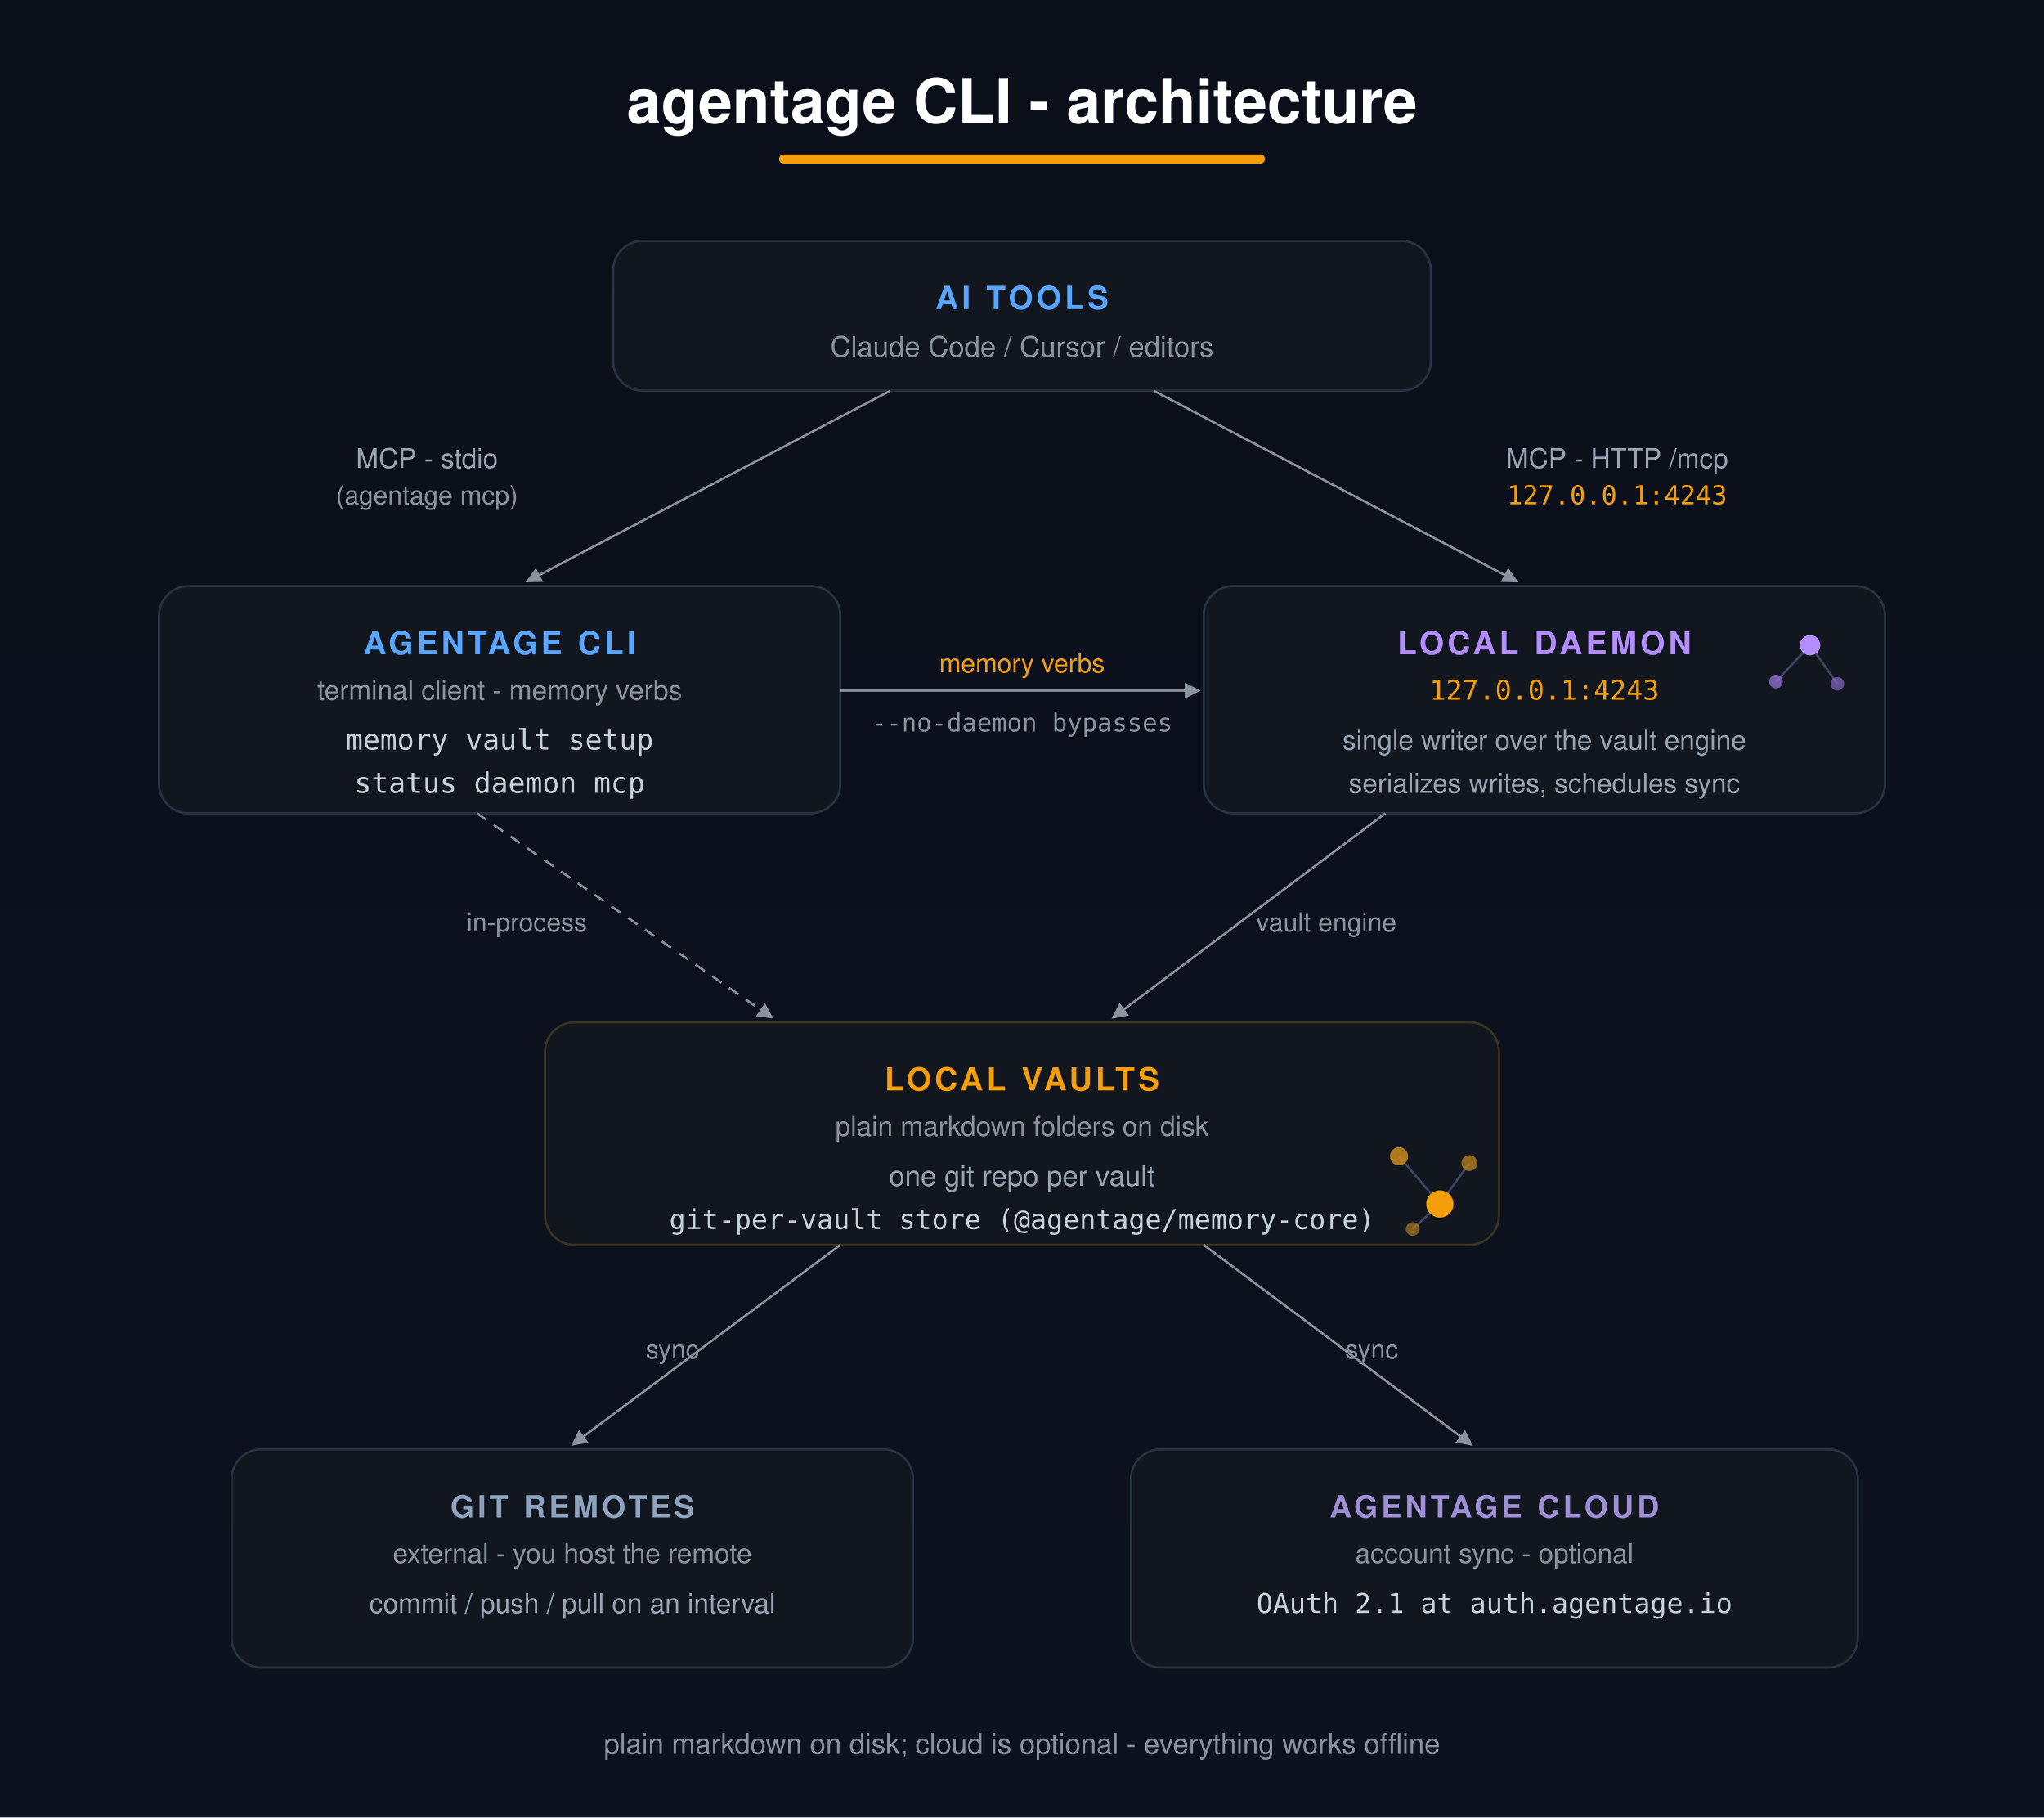
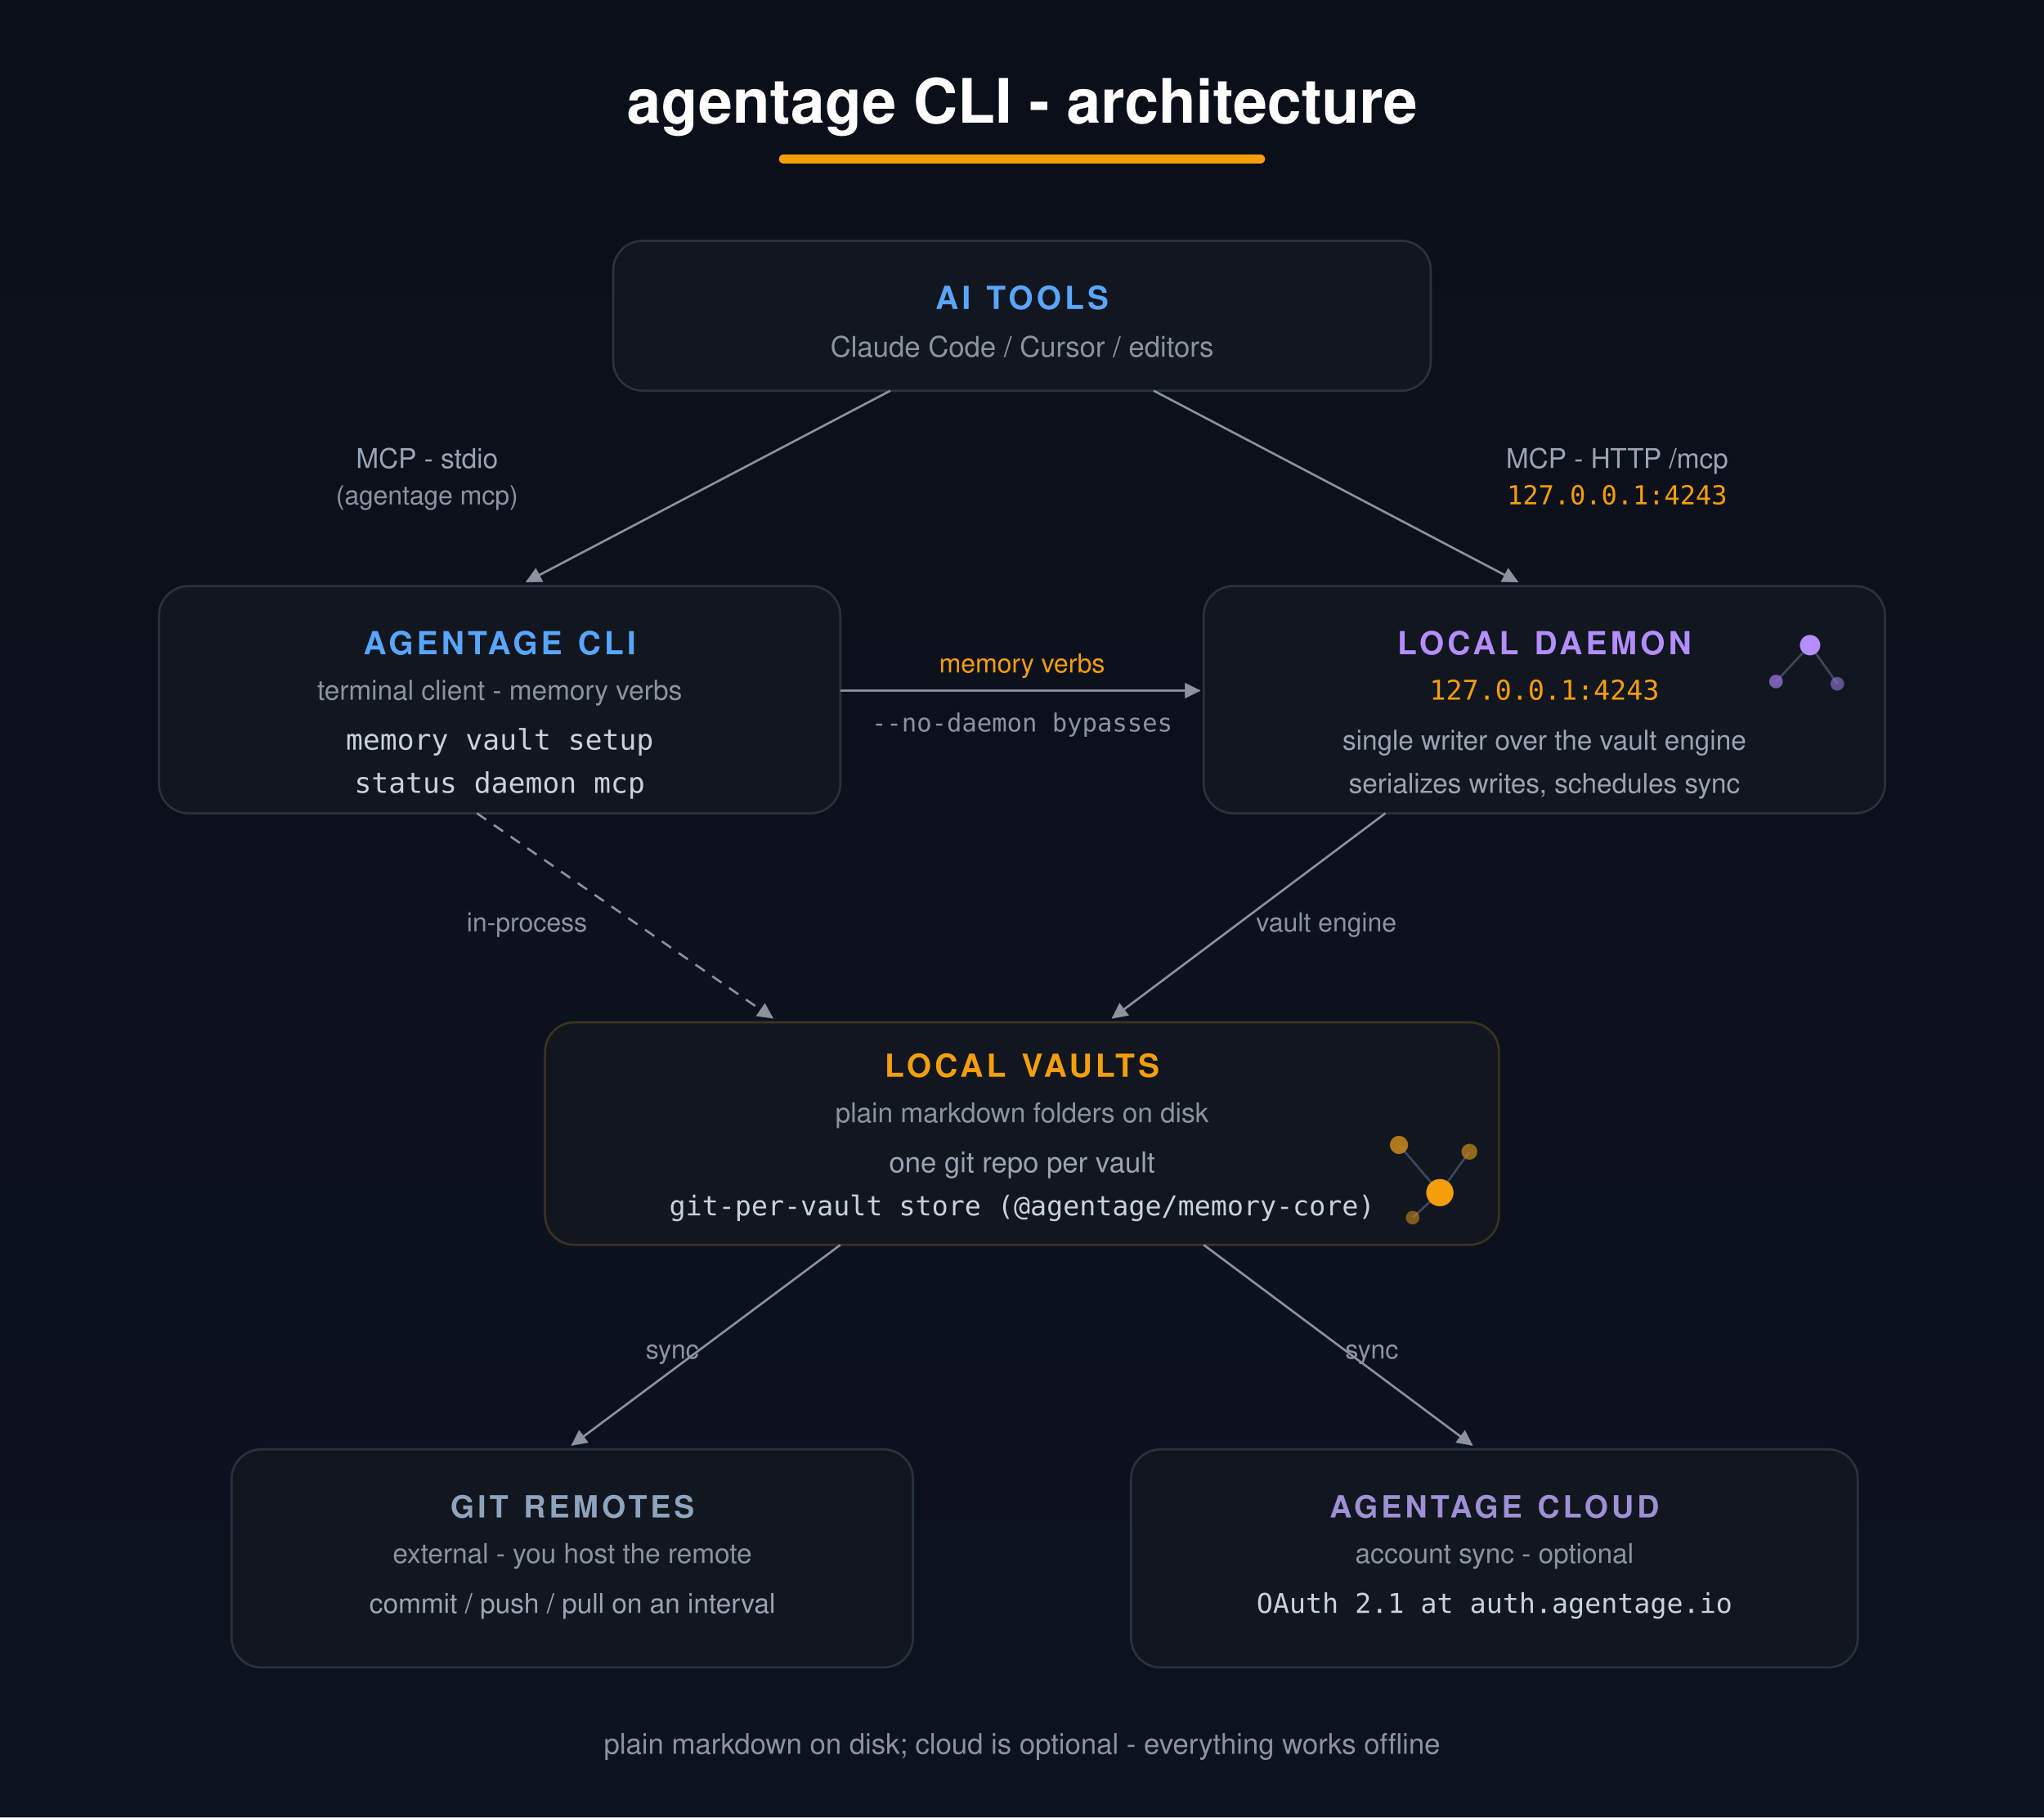
<svg xmlns="http://www.w3.org/2000/svg" viewBox="0 0 900 800" width="900" height="800" font-family="Segoe UI, Ubuntu, Helvetica, Arial, sans-serif">
  <defs>
    <linearGradient id="bg" x1="0" y1="0" x2="0" y2="1">
      <stop offset="0" stop-color="#0b0f19" />
      <stop offset="1" stop-color="#0d1220" />
    </linearGradient>
    <marker id="arrow" viewBox="0 0 10 10" refX="9" refY="5" markerWidth="7" markerHeight="7" orient="auto-start-reverse">
      <path d="M0,0 L10,5 L0,10 z" fill="#8b949e" />
    </marker>
  </defs>
  <rect x="0" y="0" width="900" height="800" fill="url(#bg)" />
  <text x="450" y="54" text-anchor="middle" font-size="27" font-weight="700" fill="#ffffff">agentage CLI - architecture</text>
  <rect x="343" y="68" width="214" height="4" rx="2" fill="#F59E0B" />
  <rect x="270" y="106" width="360" height="66" rx="13" fill="#11161f" stroke="#2a3140" stroke-width="1" />
  <text x="450" y="136" text-anchor="middle" font-size="14" font-weight="700" letter-spacing="1.5" fill="#58a6ff">AI TOOLS</text>
  <text x="450" y="157" text-anchor="middle" font-size="12.5" fill="#8b949e">Claude Code / Cursor / editors</text>
  <line x1="392" y1="172" x2="232" y2="256" stroke="#8b949e" stroke-width="1" marker-end="url(#arrow)" />
  <text x="188" y="206" text-anchor="middle" font-size="12" fill="#9aa4b2">MCP - stdio</text>
  <text x="188" y="222" text-anchor="middle" font-size="11.5" fill="#8b949e">(agentage mcp)</text>
  <line x1="508" y1="172" x2="668" y2="256" stroke="#8b949e" stroke-width="1" marker-end="url(#arrow)" />
  <text x="712" y="206" text-anchor="middle" font-size="12" fill="#9aa4b2">MCP - HTTP /mcp</text>
  <text x="712" y="222" text-anchor="middle" font-size="11.5" font-family="JetBrains Mono, Consolas, monospace" fill="#F59E0B">127.0.0.1:4243</text>
  <rect x="70" y="258" width="300" height="100" rx="13" fill="#11161f" stroke="#2a3140" stroke-width="1" />
  <text x="220" y="288" text-anchor="middle" font-size="14" font-weight="700" letter-spacing="1.5" fill="#58a6ff">AGENTAGE CLI</text>
  <text x="220" y="308" text-anchor="middle" font-size="12" fill="#8b949e">terminal client - memory verbs</text>
  <text x="220" y="330" text-anchor="middle" font-size="12.5" font-family="JetBrains Mono, Consolas, monospace" fill="#c9d1d9">memory   vault   setup</text>
  <text x="220" y="349" text-anchor="middle" font-size="12.5" font-family="JetBrains Mono, Consolas, monospace" fill="#c9d1d9">status   daemon   mcp</text>
  <rect x="530" y="258" width="300" height="100" rx="13" fill="#11161f" stroke="#2a3140" stroke-width="1" />
  <text x="680" y="288" text-anchor="middle" font-size="14" font-weight="700" letter-spacing="1.5" fill="#b48eff">LOCAL DAEMON</text>
  <text x="680" y="308" text-anchor="middle" font-size="12" font-family="JetBrains Mono, Consolas, monospace" fill="#F59E0B">127.0.0.1:4243</text>
  <text x="680" y="330" text-anchor="middle" font-size="12" fill="#9aa4b2">single writer over the vault engine</text>
  <text x="680" y="349" text-anchor="middle" font-size="12" fill="#9aa4b2">serializes writes, schedules sync</text>
  <g>
    <line x1="797" y1="284" x2="782" y2="300" stroke="#3d4660" stroke-width="1" />
    <line x1="797" y1="284" x2="809" y2="301" stroke="#3d4660" stroke-width="1" />
    <circle cx="797" cy="284" r="4.5" fill="#b48eff" />
    <circle cx="782" cy="300" r="3" fill="#8f6fd0" opacity="0.8" />
    <circle cx="809" cy="301" r="3" fill="#8f6fd0" opacity="0.65" />
  </g>
  <line x1="370" y1="304" x2="528" y2="304" stroke="#8b949e" stroke-width="1" marker-end="url(#arrow)" />
  <text x="450" y="296" text-anchor="middle" font-size="11.5" fill="#F59E0B">memory verbs</text>
  <text x="450" y="322" text-anchor="middle" font-size="11" font-family="JetBrains Mono, Consolas, monospace" fill="#8b949e">--no-daemon bypasses</text>
  <line x1="610" y1="358" x2="490" y2="448" stroke="#8b949e" stroke-width="1" marker-end="url(#arrow)" />
  <text x="584" y="410" text-anchor="middle" font-size="11.5" fill="#8b949e">vault engine</text>
  <line x1="210" y1="358" x2="340" y2="448" stroke="#8b949e" stroke-width="1" stroke-dasharray="5 4" marker-end="url(#arrow)" />
  <text x="232" y="410" text-anchor="middle" font-size="11.5" fill="#8b949e">in-process</text>
  <rect x="240" y="450" width="420" height="98" rx="13" fill="#11161f" stroke="#3a3320" stroke-width="1" />
-   <text x="450" y="480" text-anchor="middle" font-size="14" font-weight="700" letter-spacing="1.5" fill="#F59E0B">LOCAL VAULTS</text>
-   <text x="450" y="500" text-anchor="middle" font-size="12" fill="#8b949e">plain markdown folders on disk</text>
-   <text x="450" y="522" text-anchor="middle" font-size="12.5" fill="#9aa4b2">one git repo per vault</text>
-   <text x="450" y="541" text-anchor="middle" font-size="12" font-family="JetBrains Mono, Consolas, monospace" fill="#c9d1d9">git-per-vault store (@agentage/memory-core)</text>
+   <text x="450" y="474" text-anchor="middle" font-size="14" font-weight="700" letter-spacing="1.5" fill="#F59E0B">LOCAL VAULTS</text>
+   <text x="450" y="494" text-anchor="middle" font-size="12" fill="#8b949e">plain markdown folders on disk</text>
+   <text x="450" y="516" text-anchor="middle" font-size="12.5" fill="#9aa4b2">one git repo per vault</text>
+   <text x="450" y="535" text-anchor="middle" font-size="12" font-family="JetBrains Mono, Consolas, monospace" fill="#c9d1d9">git-per-vault store (@agentage/memory-core)</text>
  <g>
-     <line x1="634" y1="530" x2="616" y2="509" stroke="#3d4660" stroke-width="1" />
-     <line x1="634" y1="530" x2="647" y2="512" stroke="#3d4660" stroke-width="1" />
-     <line x1="634" y1="530" x2="622" y2="541" stroke="#3d4660" stroke-width="1" />
-     <circle cx="634" cy="530" r="6" fill="#F59E0B" />
-     <circle cx="616" cy="509" r="4" fill="#c98a1b" opacity="0.85" />
-     <circle cx="647" cy="512" r="3.5" fill="#c98a1b" opacity="0.7" />
-     <circle cx="622" cy="541" r="3" fill="#c98a1b" opacity="0.6" />
+     <line x1="634" y1="525" x2="616" y2="504" stroke="#3d4660" stroke-width="1" />
+     <line x1="634" y1="525" x2="647" y2="507" stroke="#3d4660" stroke-width="1" />
+     <line x1="634" y1="525" x2="622" y2="536" stroke="#3d4660" stroke-width="1" />
+     <circle cx="634" cy="525" r="6" fill="#F59E0B" />
+     <circle cx="616" cy="504" r="4" fill="#c98a1b" opacity="0.85" />
+     <circle cx="647" cy="507" r="3.5" fill="#c98a1b" opacity="0.7" />
+     <circle cx="622" cy="536" r="3" fill="#c98a1b" opacity="0.6" />
  </g>
  <line x1="370" y1="548" x2="252" y2="636" stroke="#8b949e" stroke-width="1" marker-end="url(#arrow)" />
  <text x="296" y="598" text-anchor="middle" font-size="11.5" fill="#8b949e">sync</text>
  <line x1="530" y1="548" x2="648" y2="636" stroke="#8b949e" stroke-width="1" marker-end="url(#arrow)" />
  <text x="604" y="598" text-anchor="middle" font-size="11.5" fill="#8b949e">sync</text>
  <rect x="102" y="638" width="300" height="96" rx="13" fill="#11161f" stroke="#2a3140" stroke-width="1" />
  <text x="252" y="668" text-anchor="middle" font-size="13.5" font-weight="700" letter-spacing="1.5" fill="#8ea3bd">GIT REMOTES</text>
  <text x="252" y="688" text-anchor="middle" font-size="12" fill="#8b949e">external - you host the remote</text>
  <text x="252" y="710" text-anchor="middle" font-size="12" fill="#9aa4b2">commit / push / pull on an interval</text>
  <rect x="498" y="638" width="320" height="96" rx="13" fill="#11161f" stroke="#2a3140" stroke-width="1" />
  <text x="658" y="668" text-anchor="middle" font-size="13.5" font-weight="700" letter-spacing="1.5" fill="#9f8fd4">AGENTAGE CLOUD</text>
  <text x="658" y="688" text-anchor="middle" font-size="12" fill="#8b949e">account sync - optional</text>
  <text x="658" y="710" text-anchor="middle" font-size="12" font-family="JetBrains Mono, Consolas, monospace" fill="#c9d1d9">OAuth 2.1 at auth.agentage.io</text>
  <text x="450" y="772" text-anchor="middle" font-size="12.5" fill="#8b949e">plain markdown on disk; cloud is optional - everything works offline</text>
</svg>
